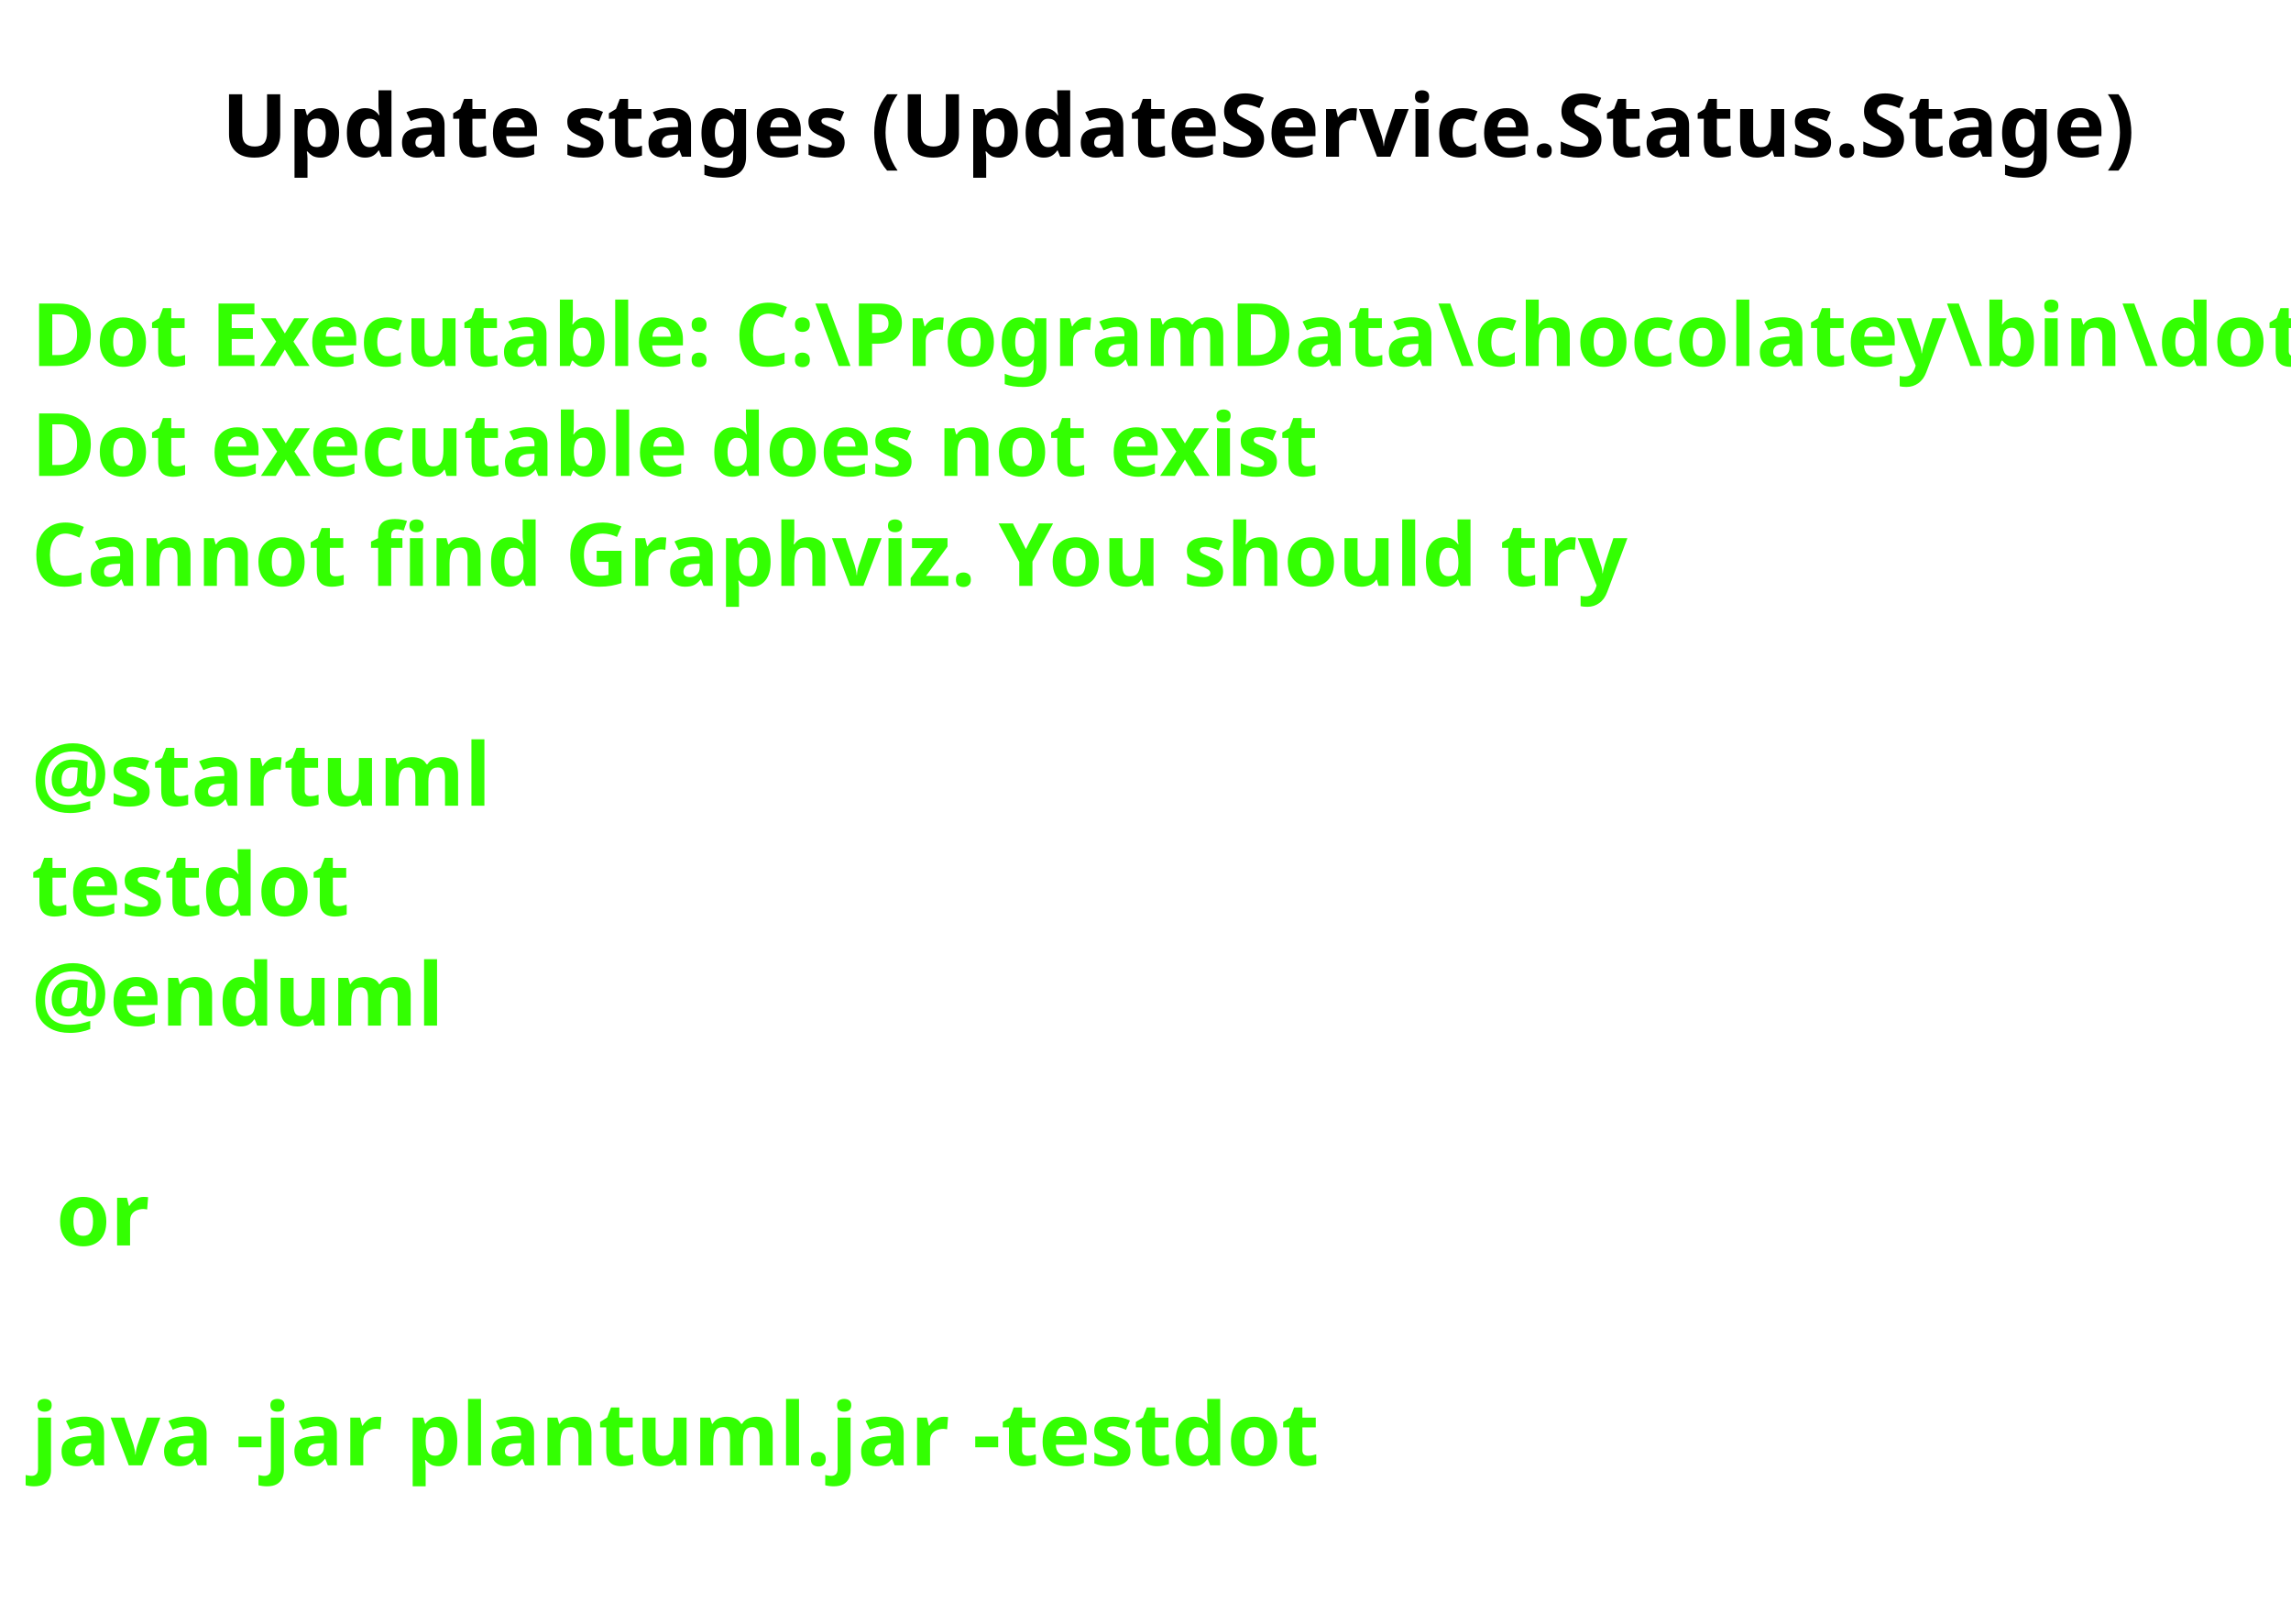
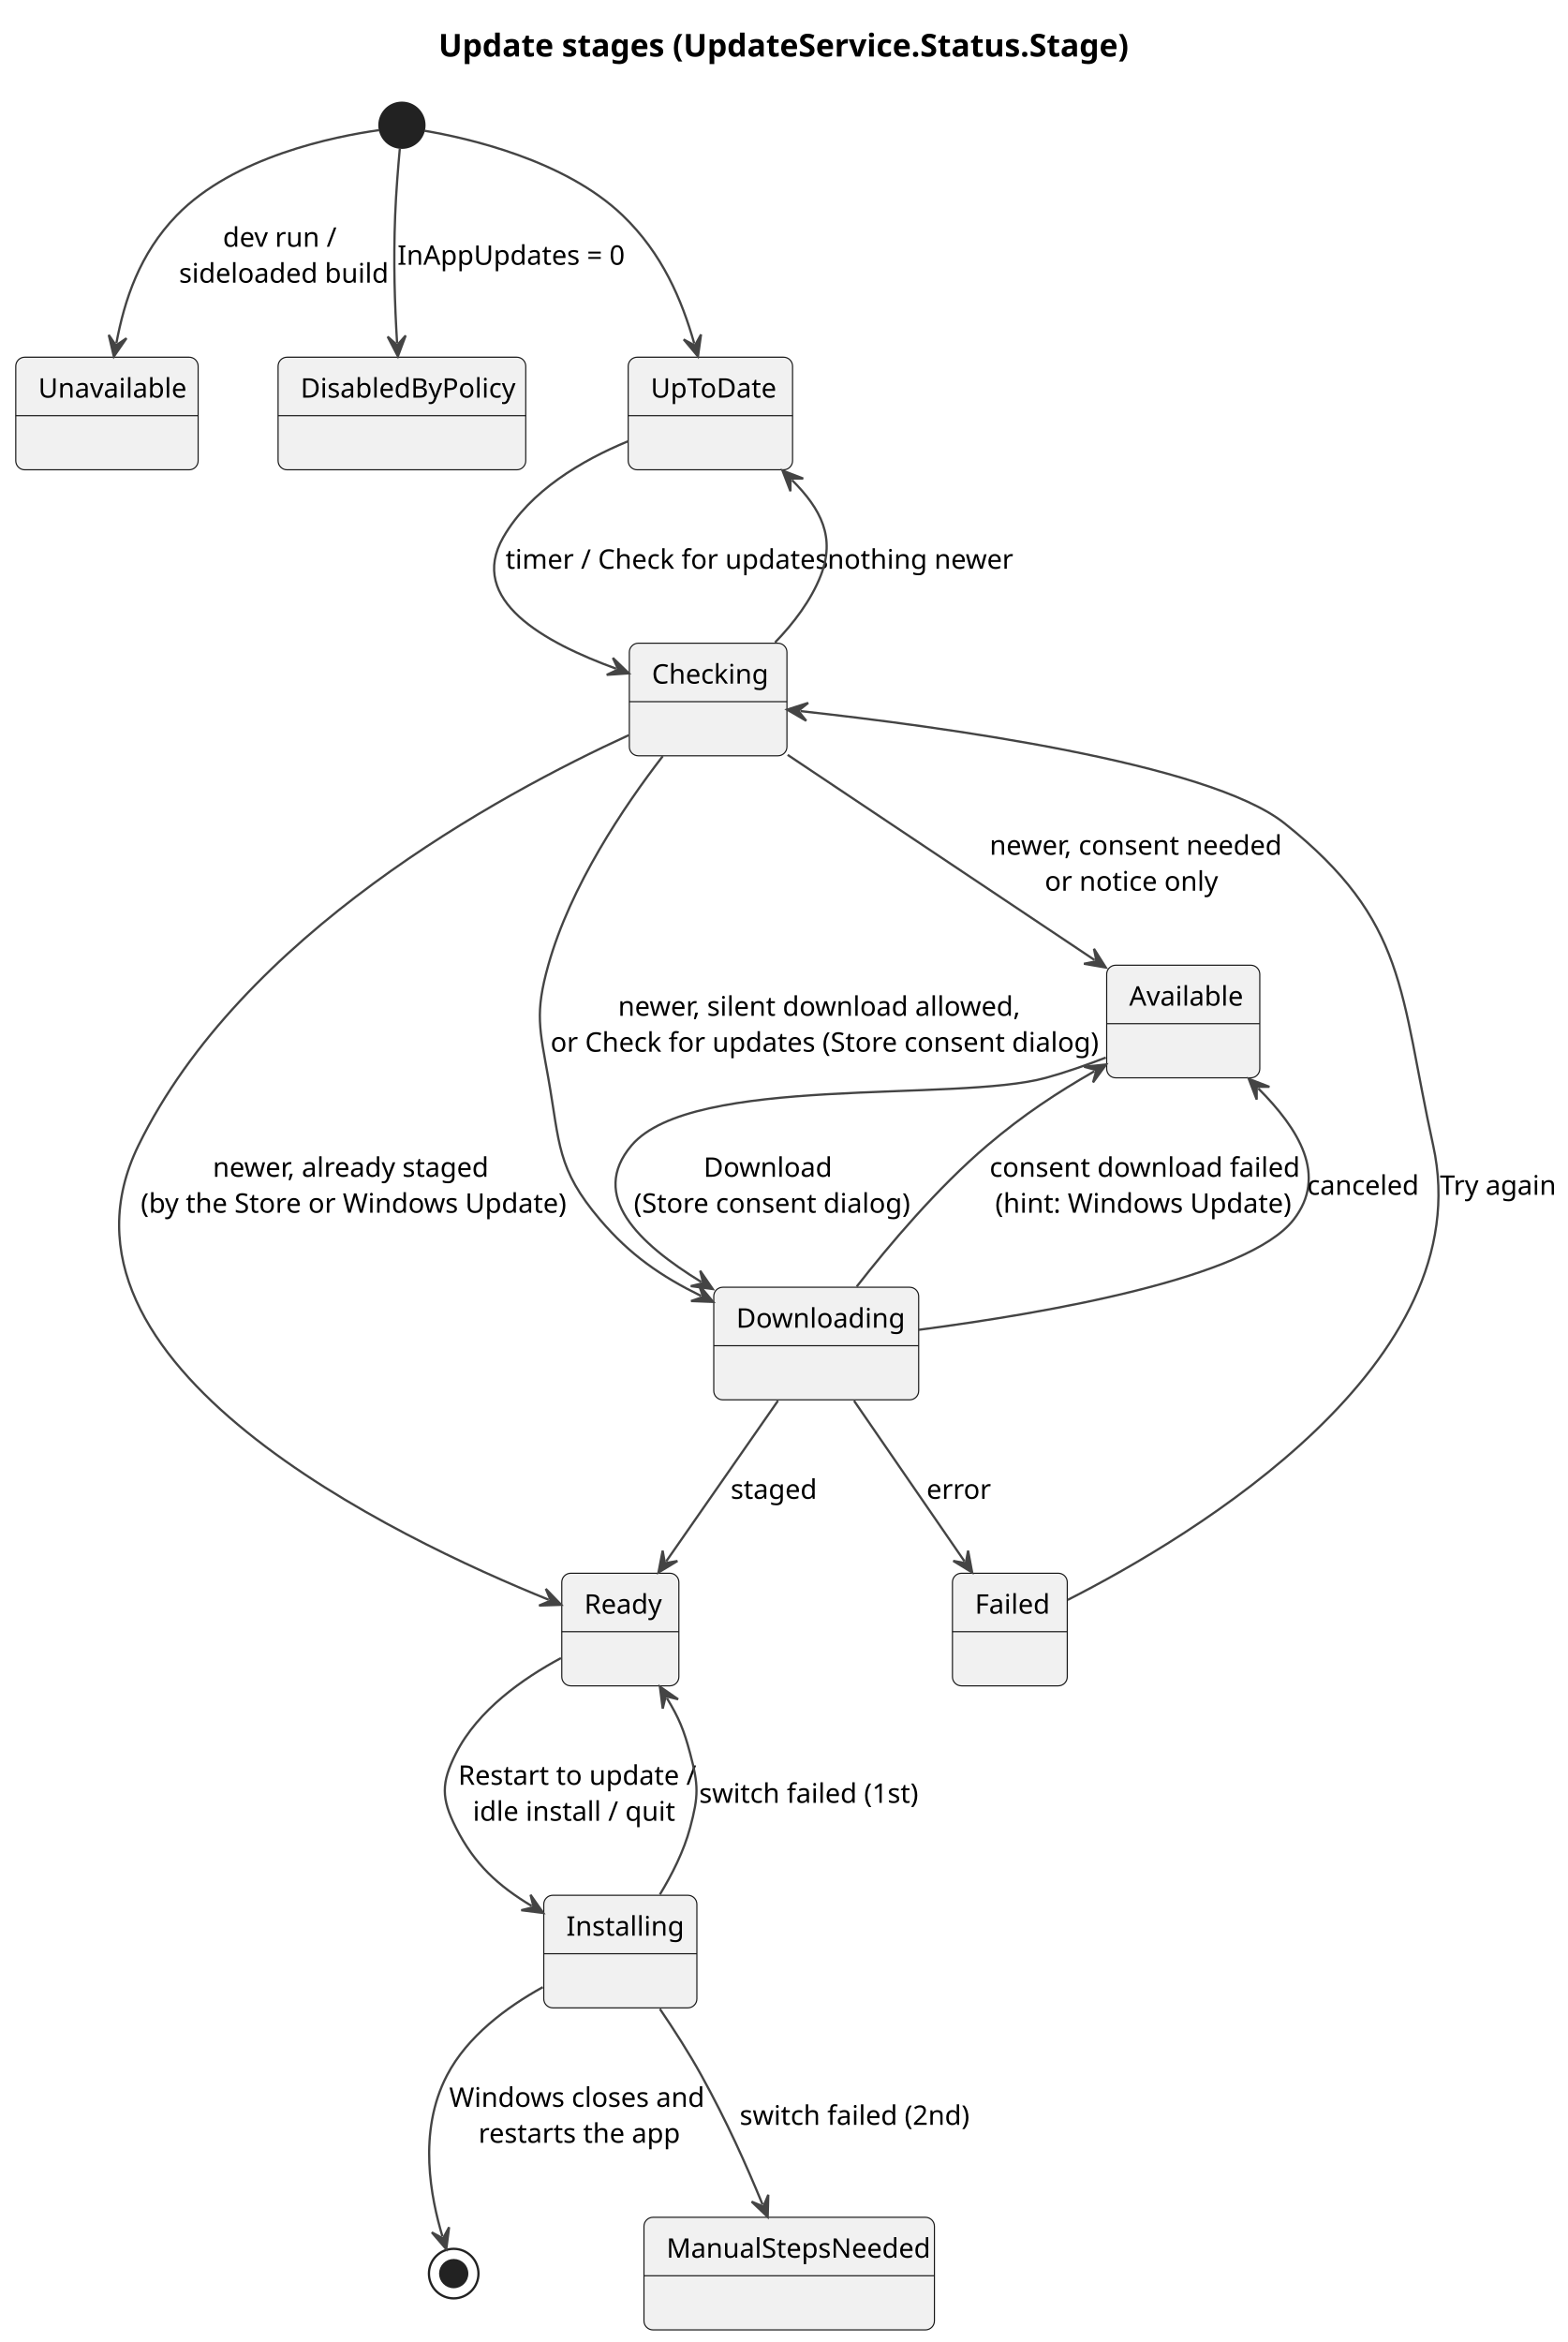
- <svg xmlns="http://www.w3.org/2000/svg" contentStyleType="text/css" height="260px" preserveAspectRatio="none" style="width:367px;height:260px;background:#FFFFFF;" version="1.1" viewBox="0 0 367 260" width="367px" zoomAndPan="magnify">
+ <svg xmlns="http://www.w3.org/2000/svg" contentStyleType="text/css" height="1040px" preserveAspectRatio="none" style="width:696px;height:1040px;background:#FFFFFF;" version="1.1" viewBox="0 0 696 1040" width="696px" zoomAndPan="magnify">
  <defs />
  <g>
-     <text fill="#000000" font-family="Segoe UI" font-size="14" font-weight="bold" lengthAdjust="spacing" textLength="293" x="35.5" y="25.107">Update stages (UpdateService.Status.Stage)</text>
-     <text fill="#33FF02" font-family="sans-serif" font-size="14" font-weight="bold" lengthAdjust="spacing" textLength="355" x="5" y="58.621">Dot Executable: C:\ProgramData\chocolatey\bin\dot</text>
-     <text fill="#33FF02" font-family="sans-serif" font-size="14" font-weight="bold" lengthAdjust="spacing" textLength="210" x="5" y="76.231">Dot executable does not exist</text>
-     <text fill="#33FF02" font-family="sans-serif" font-size="14" font-weight="bold" lengthAdjust="spacing" textLength="258" x="5" y="93.84">Cannot find Graphviz. You should try</text>
-     <text fill="#33FF02" font-family="sans-serif" font-size="14" font-weight="bold" lengthAdjust="spacing" textLength="4" x="5" y="111.449"> </text>
-     <text fill="#33FF02" font-family="sans-serif" font-size="14" font-weight="bold" lengthAdjust="spacing" textLength="71" x="5" y="129.059">@startuml</text>
-     <text fill="#33FF02" font-family="sans-serif" font-size="14" font-weight="bold" lengthAdjust="spacing" textLength="50" x="5" y="146.668">testdot</text>
-     <text fill="#33FF02" font-family="sans-serif" font-size="14" font-weight="bold" lengthAdjust="spacing" textLength="66" x="5" y="164.277">@enduml</text>
-     <text fill="#33FF02" font-family="sans-serif" font-size="14" font-weight="bold" lengthAdjust="spacing" textLength="4" x="5" y="181.887"> </text>
-     <text fill="#33FF02" font-family="sans-serif" font-size="14" font-weight="bold" lengthAdjust="spacing" textLength="15" x="9" y="199.496">or</text>
-     <text fill="#33FF02" font-family="sans-serif" font-size="14" font-weight="bold" lengthAdjust="spacing" textLength="4" x="5" y="217.106"> </text>
-     <text fill="#33FF02" font-family="sans-serif" font-size="14" font-weight="bold" lengthAdjust="spacing" textLength="201" x="5" y="234.715">java -jar plantuml.jar -testdot</text>
-     <text fill="#33FF02" font-family="sans-serif" font-size="14" font-weight="bold" lengthAdjust="spacing" textLength="4" x="5" y="252.324"> </text>
+     <text fill="#000000" font-family="Segoe UI" font-size="14" font-weight="bold" lengthAdjust="spacing" textLength="293" x="194.75" y="25.107">Update stages (UpdateService.Status.Stage)</text>
+     <ellipse cx="178.5" cy="55.621" fill="#222222" rx="10" ry="10" style="stroke:#222222;stroke-width:1.0;" />
+     <g id="Unavailable">
+       <rect fill="#F1F1F1" height="50" rx="4" ry="4" style="stroke:#181818;stroke-width:0.5;" width="81" x="7" y="158.621" />
+       <line style="stroke:#181818;stroke-width:0.5;" x1="7" x2="88" y1="184.582" y2="184.582" />
+       <text fill="#000000" font-family="Segoe UI" font-size="12" lengthAdjust="spacing" textLength="61" x="17" y="176.57">Unavailable</text>
+     </g>
+     <g id="DisabledByPolicy">
+       <rect fill="#F1F1F1" height="50" rx="4" ry="4" style="stroke:#181818;stroke-width:0.5;" width="110" x="123.5" y="158.621" />
+       <line style="stroke:#181818;stroke-width:0.5;" x1="123.5" x2="233.5" y1="184.582" y2="184.582" />
+       <text fill="#000000" font-family="Segoe UI" font-size="12" lengthAdjust="spacing" textLength="90" x="133.5" y="176.57">DisabledByPolicy</text>
+     </g>
+     <g id="UpToDate">
+       <rect fill="#F1F1F1" height="50" rx="4" ry="4" style="stroke:#181818;stroke-width:0.5;" width="73" x="279" y="158.621" />
+       <line style="stroke:#181818;stroke-width:0.5;" x1="279" x2="352" y1="184.582" y2="184.582" />
+       <text fill="#000000" font-family="Segoe UI" font-size="12" lengthAdjust="spacing" textLength="53" x="289" y="176.57">UpToDate</text>
+     </g>
+     <g id="Checking">
+       <rect fill="#F1F1F1" height="50" rx="4" ry="4" style="stroke:#181818;stroke-width:0.5;" width="70" x="279.5" y="285.621" />
+       <line style="stroke:#181818;stroke-width:0.5;" x1="279.5" x2="349.5" y1="311.582" y2="311.582" />
+       <text fill="#000000" font-family="Segoe UI" font-size="12" lengthAdjust="spacing" textLength="50" x="289.5" y="303.57">Checking</text>
+     </g>
+     <g id="Ready">
+       <rect fill="#F1F1F1" height="50" rx="4" ry="4" style="stroke:#181818;stroke-width:0.5;" width="52" x="249.5" y="698.621" />
+       <line style="stroke:#181818;stroke-width:0.5;" x1="249.5" x2="301.5" y1="724.582" y2="724.582" />
+       <text fill="#000000" font-family="Segoe UI" font-size="12" lengthAdjust="spacing" textLength="32" x="259.5" y="716.57">Ready</text>
+     </g>
+     <g id="Downloading">
+       <rect fill="#F1F1F1" height="50" rx="4" ry="4" style="stroke:#181818;stroke-width:0.5;" width="91" x="317" y="571.621" />
+       <line style="stroke:#181818;stroke-width:0.5;" x1="317" x2="408" y1="597.582" y2="597.582" />
+       <text fill="#000000" font-family="Segoe UI" font-size="12" lengthAdjust="spacing" textLength="71" x="327" y="589.57">Downloading</text>
+     </g>
+     <g id="Available">
+       <rect fill="#F1F1F1" height="50" rx="4" ry="4" style="stroke:#181818;stroke-width:0.5;" width="68" x="491.5" y="428.621" />
+       <line style="stroke:#181818;stroke-width:0.5;" x1="491.5" x2="559.5" y1="454.582" y2="454.582" />
+       <text fill="#000000" font-family="Segoe UI" font-size="12" lengthAdjust="spacing" textLength="48" x="501.5" y="446.57">Available</text>
+     </g>
+     <g id="Failed">
+       <rect fill="#F1F1F1" height="50" rx="4" ry="4" style="stroke:#181818;stroke-width:0.5;" width="51" x="423" y="698.621" />
+       <line style="stroke:#181818;stroke-width:0.5;" x1="423" x2="474" y1="724.582" y2="724.582" />
+       <text fill="#000000" font-family="Segoe UI" font-size="12" lengthAdjust="spacing" textLength="31" x="433" y="716.57">Failed</text>
+     </g>
+     <g id="Installing">
+       <rect fill="#F1F1F1" height="50" rx="4" ry="4" style="stroke:#181818;stroke-width:0.5;" width="68" x="241.5" y="841.621" />
+       <line style="stroke:#181818;stroke-width:0.5;" x1="241.5" x2="309.5" y1="867.582" y2="867.582" />
+       <text fill="#000000" font-family="Segoe UI" font-size="12" lengthAdjust="spacing" textLength="48" x="251.5" y="859.57">Installing</text>
+     </g>
+     <ellipse cx="201.5" cy="1009.621" fill="none" rx="11" ry="11" style="stroke:#222222;stroke-width:1.0;" />
+     <ellipse cx="201.5" cy="1009.621" fill="#222222" rx="6" ry="6" style="stroke:#222222;stroke-width:1.0;" />
+     <g id="ManualStepsNeeded">
+       <rect fill="#F1F1F1" height="50" rx="4" ry="4" style="stroke:#181818;stroke-width:0.5;" width="129" x="286" y="984.621" />
+       <line style="stroke:#181818;stroke-width:0.5;" x1="286" x2="415" y1="1010.582" y2="1010.582" />
+       <text fill="#000000" font-family="Segoe UI" font-size="12" lengthAdjust="spacing" textLength="109" x="296" y="1002.57">ManualStepsNeeded</text>
+     </g>
+     <g id="link_*start*_Unavailable">
+       <path d="M168.48,57.771 C148.58,60.571 103.81,69.551 78.5,95.621 C61.97,112.651 55.298,133.164 51.678,152.424 " fill="none" id="*start*-to-Unavailable" style="stroke:#444444;stroke-width:1.0;" />
+       <polygon fill="#444444" points="50.57,158.321,56.164,150.215,51.494,153.407,48.301,148.737,50.57,158.321" style="stroke:#444444;stroke-width:1.0;" />
+       <text fill="#000000" font-family="Segoe UI" font-size="12" lengthAdjust="spacing" textLength="48" x="99" y="109.57">dev run /</text>
+       <text fill="#000000" font-family="Segoe UI" font-size="12" lengthAdjust="spacing" textLength="87" x="79.5" y="125.531">sideloaded build</text>
+     </g>
+     <g id="link_*start*_DisabledByPolicy">
+       <path d="M177.58,65.911 C176.85,73.801 175.89,85.441 175.5,95.621 C174.69,116.761 175.299,134.812 176.349,152.252 " fill="none" id="*start*-to-DisabledByPolicy" style="stroke:#444444;stroke-width:1.0;" />
+       <polygon fill="#444444" points="176.71,158.241,180.162,149.017,176.41,153.25,172.176,149.498,176.71,158.241" style="stroke:#444444;stroke-width:1.0;" />
+       <text fill="#000000" font-family="Segoe UI" font-size="12" lengthAdjust="spacing" textLength="95" x="176.5" y="117.57">InAppUpdates = 0</text>
+     </g>
+     <g id="link_*start*_UpToDate">
+       <path d="M188.45,58.051 C207.8,61.321 250.85,71.041 276.5,95.621 C294.19,112.571 302.808,133.233 308.329,152.513 " fill="none" id="*start*-to-UpToDate" style="stroke:#444444;stroke-width:1.0;" />
+       <polygon fill="#444444" points="309.98,158.281,311.348,148.528,308.604,153.474,303.657,150.73,309.98,158.281" style="stroke:#444444;stroke-width:1.0;" />
+     </g>
+     <g id="link_UpToDate_Checking">
+       <path d="M278.8,196.001 C258.64,204.341 235.37,217.891 223.5,238.621 C207.52,266.531 241.714,285.295 273.644,296.945 " fill="none" id="UpToDate-to-Checking" style="stroke:#444444;stroke-width:1.0;" />
+       <polygon fill="#444444" points="279.28,299.001,272.196,292.159,274.583,297.287,269.454,299.674,279.28,299.001" style="stroke:#444444;stroke-width:1.0;" />
+       <text fill="#000000" font-family="Segoe UI" font-size="12" lengthAdjust="spacing" textLength="135" x="224.5" y="252.57">timer / Check for updates</text>
+     </g>
+     <g id="link_Checking_UpToDate">
+       <path d="M344.23,285.281 C352.38,276.831 360.16,266.681 364.5,255.621 C371.11,238.751 364.773,226.204 351.763,213.194 " fill="none" id="Checking-to-UpToDate" style="stroke:#444444;stroke-width:1.0;" />
+       <polygon fill="#444444" points="347.52,208.951,351.055,218.143,351.055,212.487,356.712,212.487,347.52,208.951" style="stroke:#444444;stroke-width:1.0;" />
+       <text fill="#000000" font-family="Segoe UI" font-size="12" lengthAdjust="spacing" textLength="77" x="367.5" y="252.57">nothing newer</text>
+     </g>
+     <g id="link_Checking_Ready">
+       <path d="M279.23,326.461 C221.14,353.091 107.21,415.091 61.5,508.621 C13.86,606.101 176.758,683.311 243.688,710.391 " fill="none" id="Checking-to-Ready" style="stroke:#444444;stroke-width:1.0;" />
+       <polygon fill="#444444" points="249.25,712.641,242.407,705.558,244.615,710.766,239.407,712.973,249.25,712.641" style="stroke:#444444;stroke-width:1.0;" />
+       <text fill="#000000" font-family="Segoe UI" font-size="12" lengthAdjust="spacing" textLength="114" x="94.5" y="522.57">newer, already staged</text>
+       <text fill="#000000" font-family="Segoe UI" font-size="12" lengthAdjust="spacing" textLength="178" x="62.5" y="538.531">(by the Store or Windows Update)</text>
+     </g>
+     <g id="link_Checking_Downloading">
+       <path d="M294.36,335.761 C277.05,358.201 253.36,393.381 243.5,428.621 C237.51,450.021 239.63,456.741 243.5,478.621 C248.69,507.971 247.2,518.901 266.5,541.621 C279.87,557.361 293.665,566.784 311.365,575.484 " fill="none" id="Checking-to-Downloading" style="stroke:#444444;stroke-width:1.0;" />
+       <polygon fill="#444444" points="316.75,578.131,310.437,570.571,312.263,575.926,306.909,577.751,316.75,578.131" style="stroke:#444444;stroke-width:1.0;" />
+       <text fill="#000000" font-family="Segoe UI" font-size="12" lengthAdjust="spacing" textLength="169" x="274.5" y="451.07">newer, silent download allowed,</text>
+       <text fill="#000000" font-family="Segoe UI" font-size="12" lengthAdjust="spacing" textLength="229" x="244.5" y="467.031">or Check for updates (Store consent dialog)</text>
+     </g>
+     <g id="link_Checking_Available">
+       <path d="M349.82,335.221 C389.12,361.481 447.211,400.307 486.131,426.317 " fill="none" id="Checking-to-Available" style="stroke:#444444;stroke-width:1.0;" />
+       <polygon fill="#444444" points="491.12,429.651,485.86,421.325,486.963,426.873,481.415,427.976,491.12,429.651" style="stroke:#444444;stroke-width:1.0;" />
+       <text fill="#000000" font-family="Segoe UI" font-size="12" lengthAdjust="spacing" textLength="122" x="439.5" y="379.57">newer, consent needed</text>
+       <text fill="#000000" font-family="Segoe UI" font-size="12" lengthAdjust="spacing" textLength="73" x="464" y="395.531">or notice only</text>
+     </g>
+     <g id="link_Available_Downloading">
+       <path d="M491.1,469.631 C482.53,472.961 473.28,476.211 464.5,478.621 C424.55,489.601 307.33,477.061 280.5,508.621 C261.48,531.001 283.426,552.083 311.436,569.273 " fill="none" id="Available-to-Downloading" style="stroke:#444444;stroke-width:1.0;" />
+       <polygon fill="#444444" points="316.55,572.411,310.972,564.294,312.288,569.796,306.787,571.113,316.55,572.411" style="stroke:#444444;stroke-width:1.0;" />
+       <text fill="#000000" font-family="Segoe UI" font-size="12" lengthAdjust="spacing" textLength="54" x="312.5" y="522.57">Download</text>
+       <text fill="#000000" font-family="Segoe UI" font-size="12" lengthAdjust="spacing" textLength="116" x="281.5" y="538.531">(Store consent dialog)</text>
+     </g>
+     <g id="link_Downloading_Available">
+       <path d="M380.47,571.351 C394.9,552.861 416.34,527.451 438.5,508.621 C454.62,494.931 469.356,485.278 486.066,475.688 " fill="none" id="Downloading-to-Available" style="stroke:#444444;stroke-width:1.0;" />
+       <polygon fill="#444444" points="491.27,472.701,481.473,473.712,486.933,475.19,485.455,480.65,491.27,472.701" style="stroke:#444444;stroke-width:1.0;" />
+       <text fill="#000000" font-family="Segoe UI" font-size="12" lengthAdjust="spacing" textLength="130" x="439.5" y="522.57">consent download failed</text>
+       <text fill="#000000" font-family="Segoe UI" font-size="12" lengthAdjust="spacing" textLength="125" x="442" y="538.531">(hint: Windows Update)</text>
+     </g>
+     <g id="link_Downloading_Available">
+       <path d="M408.06,590.521 C464.09,583.191 554.28,567.641 574.5,541.621 C589.71,522.051 576.873,501.443 558.833,483.323 " fill="none" id="Downloading-to-Available-1" style="stroke:#444444;stroke-width:1.0;" />
+       <polygon fill="#444444" points="554.6,479.071,558.115,488.271,558.128,482.614,563.784,482.627,554.6,479.071" style="stroke:#444444;stroke-width:1.0;" />
+       <text fill="#000000" font-family="Segoe UI" font-size="12" lengthAdjust="spacing" textLength="47" x="580.5" y="530.57">canceled</text>
+     </g>
+     <g id="link_Downloading_Ready">
+       <path d="M345.52,622.021 C330.19,644.041 311.177,671.356 295.867,693.356 " fill="none" id="Downloading-to-Ready" style="stroke:#444444;stroke-width:1.0;" />
+       <polygon fill="#444444" points="292.44,698.281,300.864,693.179,295.296,694.177,294.298,688.609,292.44,698.281" style="stroke:#444444;stroke-width:1.0;" />
+       <text fill="#000000" font-family="Segoe UI" font-size="12" lengthAdjust="spacing" textLength="35" x="324.5" y="665.57">staged</text>
+     </g>
+     <g id="link_Downloading_Failed">
+       <path d="M379.29,622.021 C394.44,644.041 413.219,671.338 428.358,693.338 " fill="none" id="Downloading-to-Failed" style="stroke:#444444;stroke-width:1.0;" />
+       <polygon fill="#444444" points="431.76,698.281,429.953,688.599,428.925,694.162,423.363,693.135,431.76,698.281" style="stroke:#444444;stroke-width:1.0;" />
+       <text fill="#000000" font-family="Segoe UI" font-size="12" lengthAdjust="spacing" textLength="25" x="411.5" y="665.57">error</text>
+     </g>
+     <g id="link_Failed_Checking">
+       <path d="M474.18,710.461 C530.4,681.881 657.77,605.471 636.5,508.621 C621.48,440.251 625.23,409.261 570.5,365.621 C536.67,338.651 417.394,322.577 355.524,315.777 " fill="none" id="Failed-to-Checking" style="stroke:#444444;stroke-width:1.0;" />
+       <polygon fill="#444444" points="349.56,315.121,358.069,320.08,354.53,315.667,358.943,312.128,349.56,315.121" style="stroke:#444444;stroke-width:1.0;" />
+       <text fill="#000000" font-family="Segoe UI" font-size="12" lengthAdjust="spacing" textLength="49" x="639.5" y="530.57">Try again</text>
+     </g>
+     <g id="link_Ready_Installing">
+       <path d="M249.15,736.281 C232.45,745.231 212.22,759.341 202.5,778.621 C195.9,791.721 195.9,798.521 202.5,811.621 C210.73,827.951 221.351,837.473 236.131,846.383 " fill="none" id="Ready-to-Installing" style="stroke:#444444;stroke-width:1.0;" />
+       <polygon fill="#444444" points="241.27,849.481,235.627,841.409,236.988,846.9,231.497,848.26,241.27,849.481" style="stroke:#444444;stroke-width:1.0;" />
+       <text fill="#000000" font-family="Segoe UI" font-size="12" lengthAdjust="spacing" textLength="98" x="203.5" y="792.57">Restart to update /</text>
+       <text fill="#000000" font-family="Segoe UI" font-size="12" lengthAdjust="spacing" textLength="85" x="210" y="808.531">idle install / quit</text>
+     </g>
+     <g id="link_Installing_Ready">
+       <path d="M293.07,841.271 C298.48,832.381 303.74,821.961 306.5,811.621 C310.28,797.451 310.28,792.791 306.5,778.621 C303.74,768.281 301.599,762.987 296.189,754.097 " fill="none" id="Installing-to-Ready" style="stroke:#444444;stroke-width:1.0;" />
+       <polygon fill="#444444" points="293.07,748.971,294.332,758.739,295.669,753.242,301.166,754.58,293.07,748.971" style="stroke:#444444;stroke-width:1.0;" />
+       <text fill="#000000" font-family="Segoe UI" font-size="12" lengthAdjust="spacing" textLength="92" x="310.5" y="800.57">switch failed (1st)</text>
+     </g>
+     <g id="link_Installing_*end*">
+       <path d="M241.05,882.431 C225.02,891.291 207.54,904.241 198.5,921.621 C185.39,946.831 191.429,976.183 196.479,993.053 " fill="none" id="Installing-to-*end*" style="stroke:#444444;stroke-width:1.0;" />
+       <polygon fill="#444444" points="198.2,998.801,199.451,989.032,196.766,994.011,191.787,991.326,198.2,998.801" style="stroke:#444444;stroke-width:1.0;" />
+       <text fill="#000000" font-family="Segoe UI" font-size="12" lengthAdjust="spacing" textLength="107" x="199.5" y="935.57">Windows closes and</text>
+       <text fill="#000000" font-family="Segoe UI" font-size="12" lengthAdjust="spacing" textLength="81" x="212.5" y="951.531">restarts the app</text>
+     </g>
+     <g id="link_Installing_ManualStepsNeeded">
+       <path d="M293.06,892.081 C299.23,901.151 306,911.661 311.5,921.621 C322.87,942.191 331.331,961.165 338.661,978.925 " fill="none" id="Installing-to-ManualStepsNeeded" style="stroke:#444444;stroke-width:1.0;" />
+       <polygon fill="#444444" points="340.95,984.471,341.214,974.626,339.043,979.849,333.819,977.678,340.95,984.471" style="stroke:#444444;stroke-width:1.0;" />
+       <text fill="#000000" font-family="Segoe UI" font-size="12" lengthAdjust="spacing" textLength="97" x="328.5" y="943.57">switch failed (2nd)</text>
+     </g>
  </g>
</svg>
